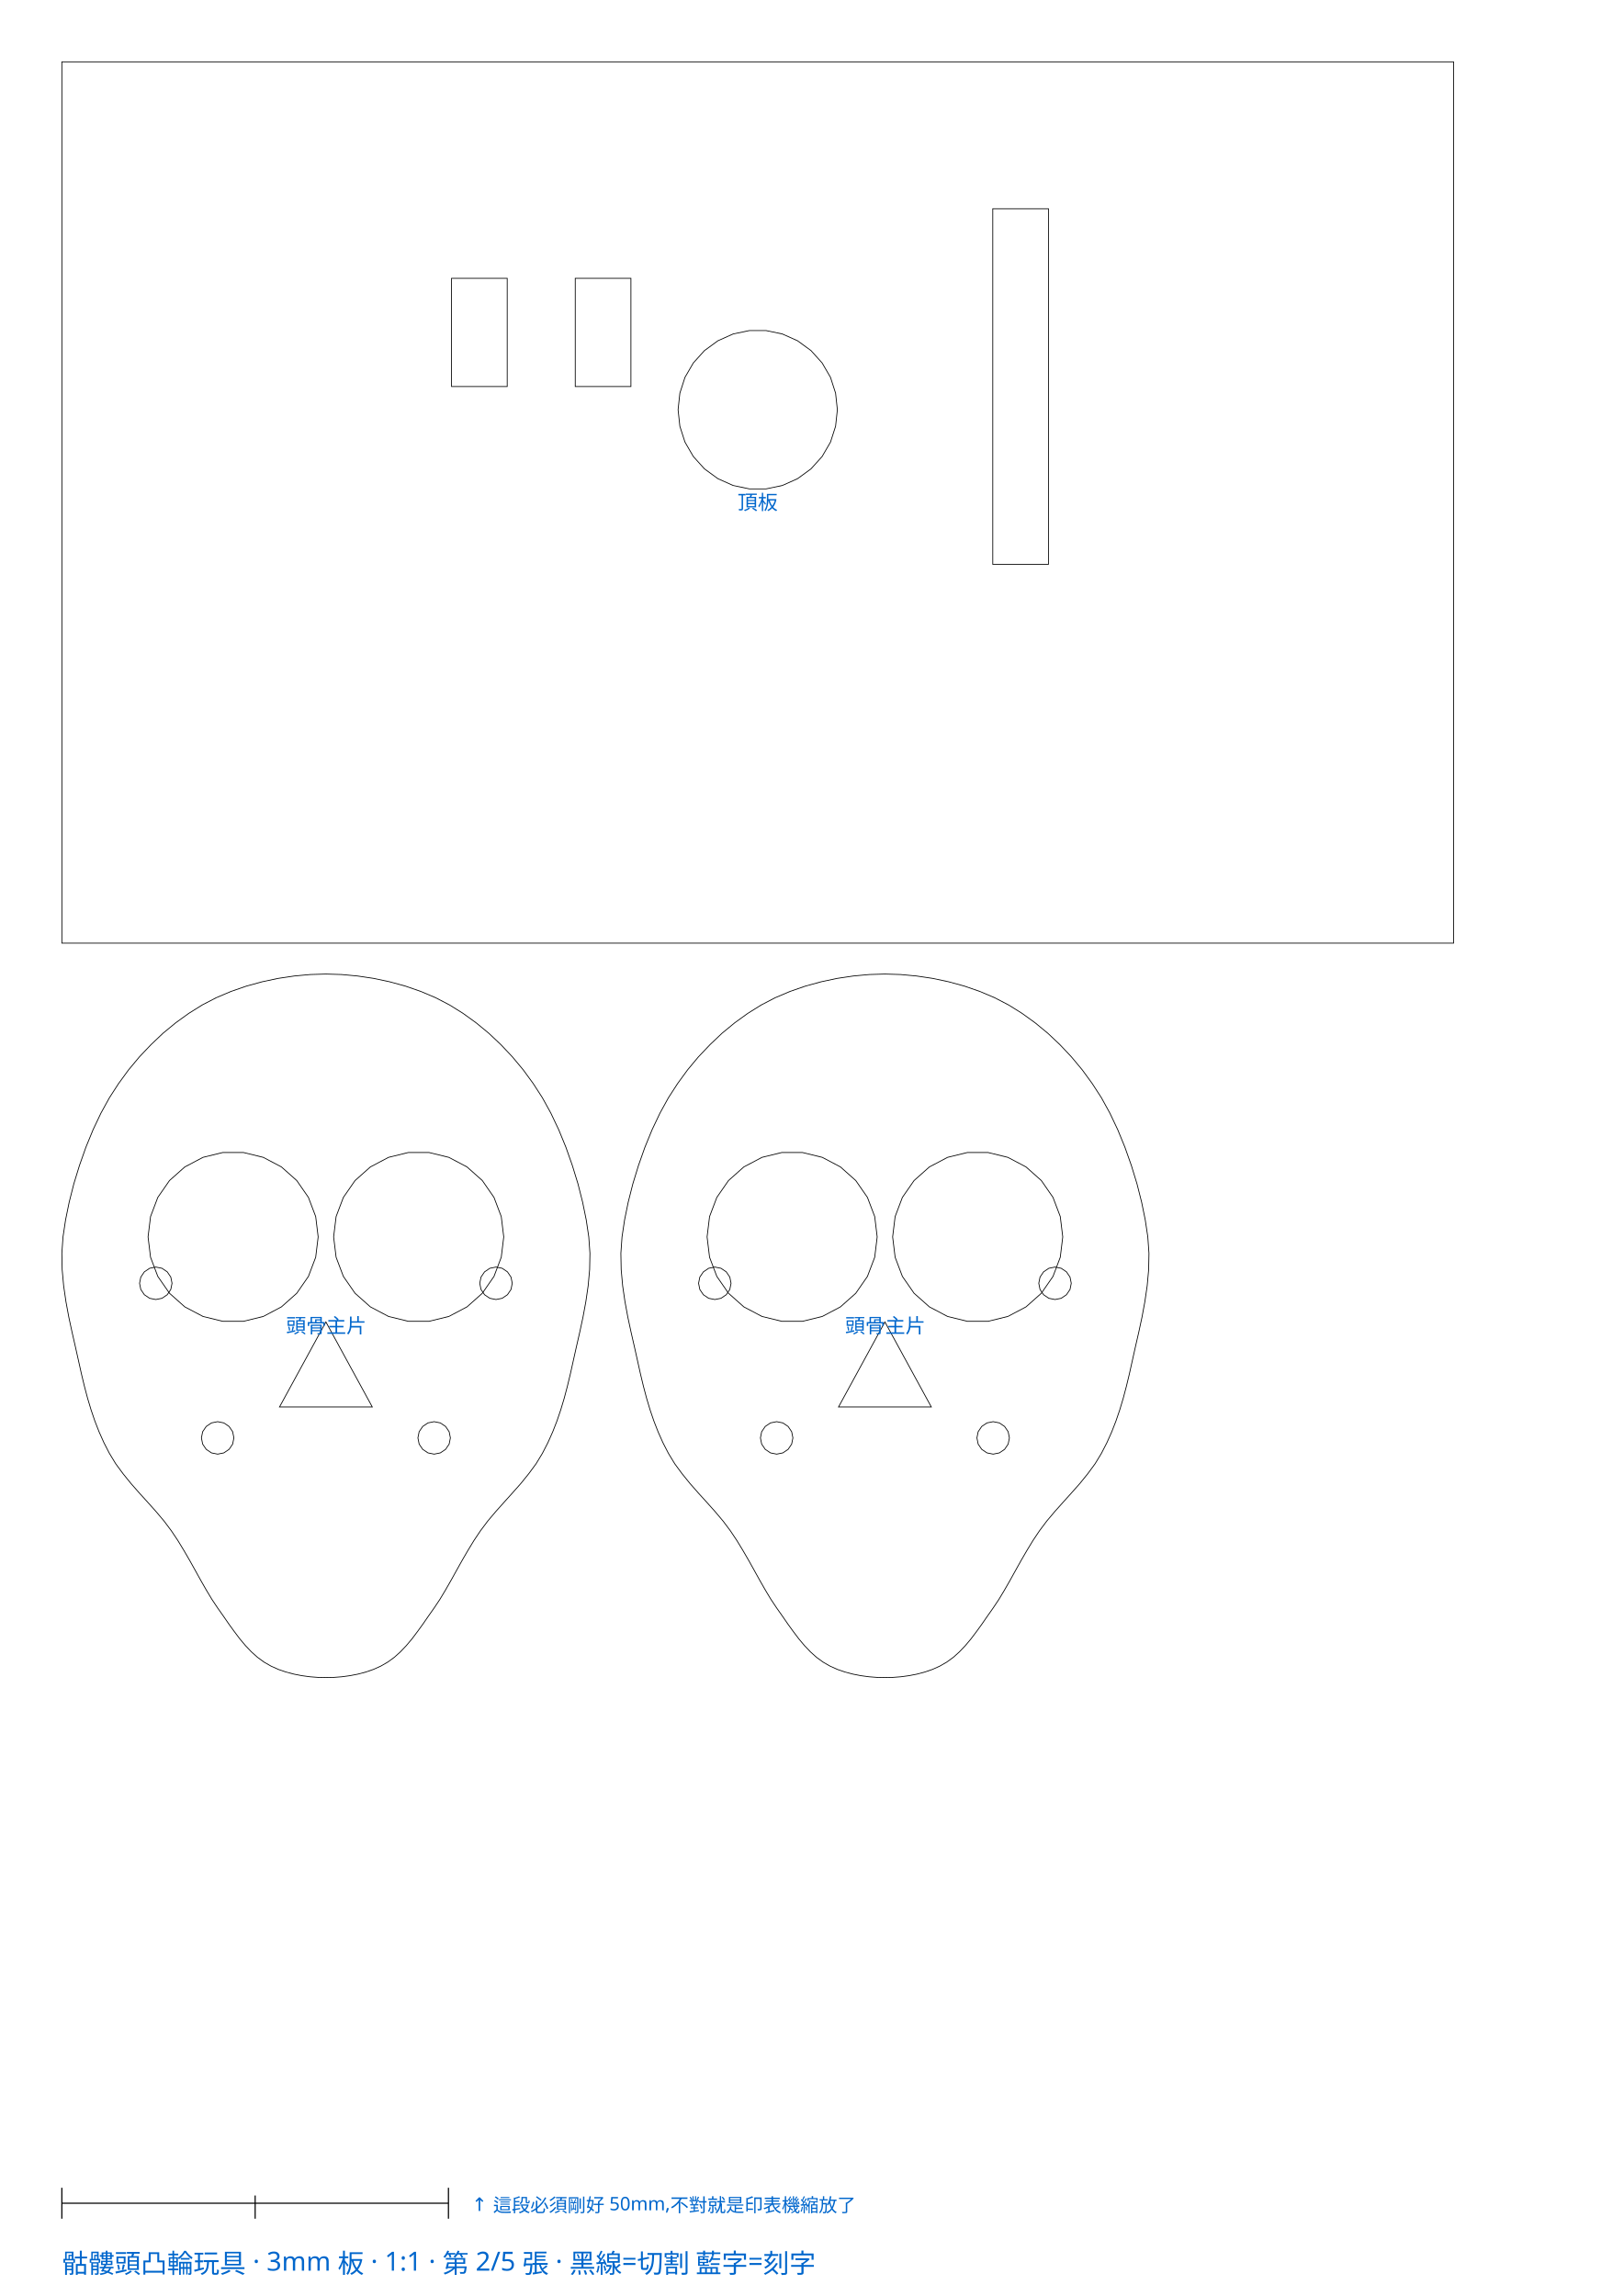
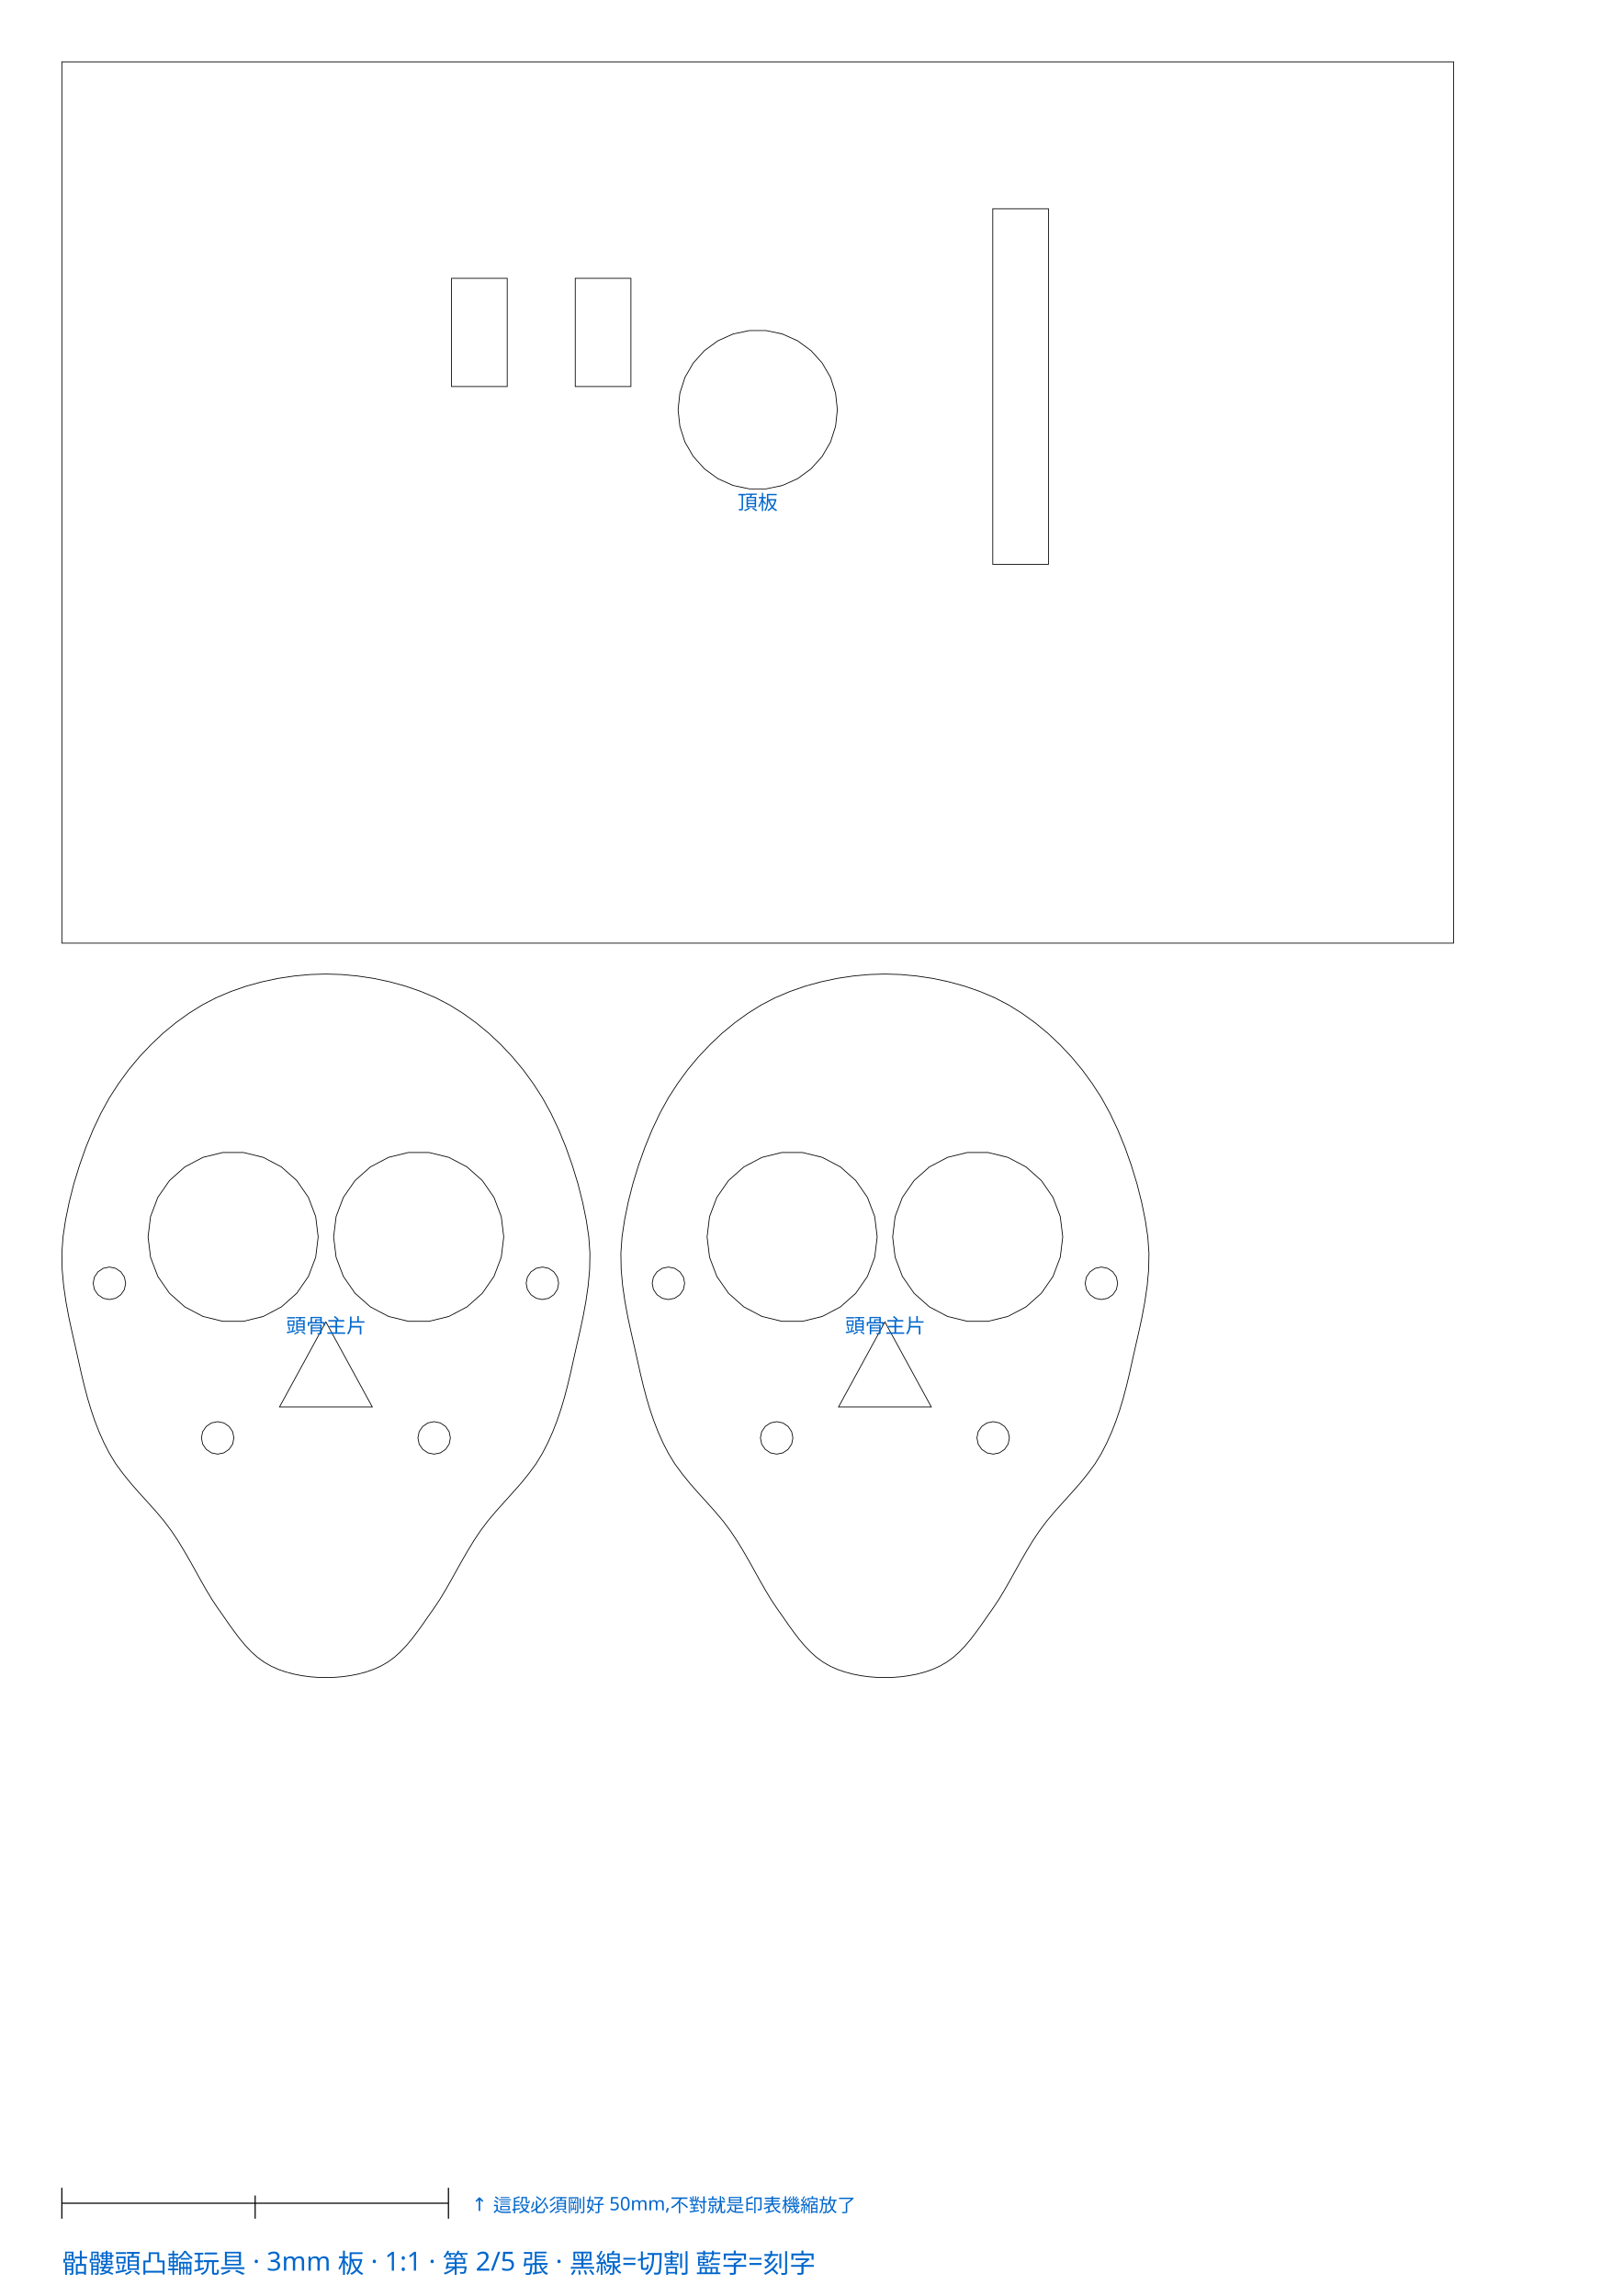
<svg xmlns="http://www.w3.org/2000/svg" width="210mm" height="297mm" viewBox="0 0 210 297">
  <style>
    polygon{fill:none;stroke:#000;stroke-width:.1}
    .lb{fill:#06c;font:2.6px "Noto Sans TC",sans-serif;text-anchor:middle;dominant-baseline:middle}
    .hd{fill:#06c;font:3.4px sans-serif}
  </style>
  <g stroke="#000" stroke-width=".15" fill="none">
    <path d="M8,285 h50 M8,283 v4 M33,284 v3 M58,283 v4" />
  </g>
  <text class="hd" style="font-size:2.4px" x="61" y="286">↑ 這段必須剛好 50mm,不對就是印表機縮放了</text>
  <text class="hd" x="8" y="294">骷髏頭凸輪玩具 · 3mm 板 · 1:1 · 第 2/5 張 · 黑線=切割 藍字=刻字</text>
  <g>
    <polygon points="8.00,122.00 188.00,122.00 188.00,8.00 8.00,8.00" />
    <polygon points="58.40,36.00 65.60,36.00 65.60,50.00 58.40,50.00" />
    <polygon points="74.40,36.00 81.60,36.00 81.60,50.00 74.40,50.00" />
    <polygon points="128.40,27.00 135.60,27.00 135.60,73.00 128.40,73.00" />
    <polygon points="108.07,55.14 107.41,57.19 106.33,59.05 104.89,60.65 103.15,61.92 101.18,62.80 99.08,63.24 96.92,63.24 94.82,62.80 92.85,61.92 91.11,60.65 89.67,59.05 88.59,57.19 87.93,55.14 87.70,53.00 87.93,50.86 88.59,48.81 89.67,46.95 91.11,45.35 92.85,44.08 94.82,43.20 96.92,42.76 99.08,42.76 101.18,43.20 103.15,44.08 104.89,45.35 106.33,46.95 107.41,48.81 108.07,50.86 108.30,53.00" />
    <text class="lb" style="font-size:2.6px" x="98.0" y="65.0">頂板</text>
  </g>
  <g>
    <polygon points="42.15,126.00 44.18,126.06 46.24,126.25 48.33,126.56 50.40,127.00 52.44,127.56 54.43,128.25 56.34,129.06 58.15,130.00 59.88,131.08 61.57,132.30 63.21,133.65 64.78,135.13 66.27,136.71 67.67,138.39 68.96,140.16 70.15,142.00 71.24,143.98 72.26,146.13 73.19,148.40 74.02,150.75 74.75,153.13 75.35,155.50 75.82,157.80 76.15,160.00 76.30,162.12 76.26,164.23 76.07,166.32 75.77,168.38 75.40,170.38 74.98,172.33 74.55,174.21 74.15,176.00 73.77,177.71 73.38,179.33 72.97,180.88 72.52,182.38 72.03,183.82 71.48,185.23 70.86,186.62 70.15,188.00 69.33,189.35 68.38,190.64 67.36,191.90 66.27,193.13 65.18,194.34 64.10,195.55 63.08,196.76 62.15,198.00 61.30,199.27 60.51,200.57 59.75,201.88 59.02,203.19 58.31,204.47 57.60,205.71 56.89,206.89 56.15,208.00 55.41,209.05 54.70,210.08 53.99,211.06 53.28,212.00 52.55,212.87 51.79,213.67 51.00,214.38 50.15,215.00 49.25,215.52 48.29,215.95 47.30,216.29 46.28,216.56 45.24,216.76 44.20,216.90 43.16,216.98 42.15,217.00 41.14,216.98 40.10,216.90 39.06,216.76 38.03,216.56 37.00,216.29 36.01,215.95 35.05,215.52 34.15,215.00 33.30,214.38 32.51,213.67 31.75,212.87 31.02,212.00 30.31,211.06 29.60,210.08 28.89,209.05 28.15,208.00 27.41,206.89 26.70,205.71 25.99,204.47 25.28,203.19 24.55,201.88 23.79,200.57 23.00,199.27 22.15,198.00 21.22,196.76 20.20,195.55 19.12,194.34 18.02,193.13 16.94,191.90 15.92,190.64 14.97,189.35 14.15,188.00 13.44,186.62 12.82,185.23 12.27,183.82 11.78,182.38 11.33,180.88 10.92,179.33 10.53,177.71 10.15,176.00 9.75,174.21 9.32,172.33 8.90,170.38 8.53,168.38 8.23,166.32 8.04,164.23 8.00,162.12 8.15,160.00 8.48,157.80 8.95,155.50 9.55,153.13 10.28,150.75 11.11,148.40 12.04,146.13 13.06,143.98 14.15,142.00 15.34,140.16 16.63,138.39 18.03,136.71 19.53,135.13 21.09,133.65 22.73,132.30 24.42,131.08 26.15,130.00 27.96,129.06 29.87,128.25 31.86,127.56 33.90,127.00 35.97,126.56 38.06,126.25 40.12,126.06 42.15,126.00" />
    <polygon points="40.83,162.63 39.89,165.11 38.38,167.29 36.40,169.05 34.05,170.29 31.48,170.92 28.82,170.92 26.25,170.29 23.90,169.05 21.92,167.29 20.41,165.11 19.47,162.63 19.15,160.00 19.47,157.37 20.41,154.89 21.92,152.71 23.90,150.95 26.25,149.71 28.82,149.08 31.48,149.08 34.05,149.71 36.40,150.95 38.38,152.71 39.89,154.89 40.83,157.37 41.15,160.00" />
    <polygon points="64.83,162.63 63.89,165.11 62.38,167.29 60.40,169.05 58.05,170.29 55.48,170.92 52.82,170.92 50.25,170.29 47.90,169.05 45.92,167.29 44.41,165.11 43.47,162.63 43.15,160.00 43.47,157.37 44.41,154.89 45.92,152.71 47.90,150.95 50.25,149.71 52.82,149.08 55.48,149.08 58.05,149.71 60.40,150.95 62.38,152.71 63.89,154.89 64.83,157.37 65.15,160.00" />
    <polygon points="42.15,171.00 48.15,182.00 36.15,182.00" />
    <polygon points="30.09,186.80 29.63,187.48 28.95,187.94 28.15,188.10 27.35,187.94 26.67,187.48 26.21,186.80 26.05,186.00 26.21,185.20 26.67,184.52 27.35,184.06 28.15,183.90 28.95,184.06 29.63,184.52 30.09,185.20 30.25,186.00" />
    <polygon points="58.09,186.80 57.63,187.48 56.95,187.94 56.15,188.10 55.35,187.94 54.67,187.48 54.21,186.80 54.05,186.00 54.21,185.20 54.67,184.52 55.35,184.06 56.15,183.90 56.95,184.06 57.63,184.52 58.09,185.20 58.25,186.00" />
-     <polygon points="22.09,166.80 21.63,167.48 20.95,167.94 20.15,168.10 19.35,167.94 18.67,167.48 18.21,166.80 18.05,166.00 18.21,165.20 18.67,164.52 19.35,164.06 20.15,163.90 20.95,164.06 21.63,164.52 22.09,165.20 22.25,166.00" />
-     <polygon points="66.09,166.80 65.63,167.48 64.95,167.94 64.15,168.10 63.35,167.94 62.67,167.48 62.21,166.80 62.05,166.00 62.21,165.20 62.67,164.52 63.35,164.06 64.15,163.90 64.95,164.06 65.63,164.52 66.09,165.20 66.25,166.00" />
+     <polygon points="16.09,166.80 15.63,167.48 14.95,167.94 14.15,168.10 13.35,167.94 12.67,167.48 12.21,166.80 12.05,166.00 12.21,165.20 12.67,164.52 13.35,164.06 14.15,163.90 14.95,164.06 15.63,164.52 16.09,165.20 16.25,166.00" />
+     <polygon points="72.09,166.80 71.63,167.48 70.95,167.94 70.15,168.10 69.35,167.94 68.67,167.48 68.21,166.80 68.05,166.00 68.21,165.20 68.67,164.52 69.35,164.06 70.15,163.90 70.95,164.06 71.63,164.52 72.09,165.20 72.25,166.00" />
    <text class="lb" style="font-size:2.6px" x="42.2" y="171.5">頭骨主片</text>
  </g>
  <g>
    <polygon points="114.45,126.00 116.48,126.06 118.54,126.25 120.63,126.56 122.70,127.00 124.74,127.56 126.73,128.25 128.64,129.06 130.45,130.00 132.18,131.08 133.87,132.30 135.51,133.65 137.08,135.13 138.57,136.71 139.97,138.39 141.26,140.16 142.45,142.00 143.54,143.98 144.56,146.13 145.49,148.40 146.32,150.75 147.05,153.13 147.65,155.50 148.12,157.80 148.45,160.00 148.60,162.12 148.56,164.23 148.37,166.32 148.07,168.38 147.70,170.38 147.28,172.33 146.85,174.21 146.45,176.00 146.07,177.71 145.68,179.33 145.27,180.88 144.82,182.38 144.33,183.82 143.78,185.23 143.16,186.62 142.45,188.00 141.63,189.35 140.68,190.64 139.66,191.90 138.57,193.13 137.48,194.34 136.40,195.55 135.38,196.76 134.45,198.00 133.60,199.27 132.81,200.57 132.05,201.88 131.32,203.19 130.61,204.47 129.90,205.71 129.19,206.89 128.45,208.00 127.71,209.05 127.00,210.08 126.29,211.06 125.58,212.00 124.85,212.87 124.09,213.67 123.30,214.38 122.45,215.00 121.55,215.52 120.59,215.95 119.60,216.29 118.58,216.56 117.54,216.76 116.50,216.90 115.46,216.98 114.45,217.00 113.44,216.98 112.40,216.90 111.36,216.76 110.33,216.56 109.30,216.29 108.31,215.95 107.35,215.52 106.45,215.00 105.60,214.38 104.81,213.67 104.05,212.87 103.32,212.00 102.61,211.06 101.90,210.08 101.19,209.05 100.45,208.00 99.71,206.89 99.00,205.71 98.29,204.47 97.58,203.19 96.85,201.88 96.09,200.57 95.30,199.27 94.45,198.00 93.52,196.76 92.50,195.55 91.42,194.34 90.32,193.13 89.24,191.90 88.22,190.64 87.27,189.35 86.45,188.00 85.74,186.62 85.12,185.23 84.57,183.82 84.08,182.38 83.63,180.88 83.22,179.33 82.83,177.71 82.45,176.00 82.05,174.21 81.62,172.33 81.20,170.38 80.83,168.38 80.53,166.32 80.34,164.23 80.30,162.12 80.45,160.00 80.78,157.80 81.25,155.50 81.85,153.13 82.58,150.75 83.41,148.40 84.34,146.13 85.36,143.98 86.45,142.00 87.64,140.16 88.93,138.39 90.33,136.71 91.83,135.13 93.39,133.65 95.03,132.30 96.72,131.08 98.45,130.00 100.26,129.06 102.17,128.25 104.16,127.56 106.20,127.00 108.27,126.56 110.36,126.25 112.42,126.06 114.45,126.00" />
    <polygon points="113.13,162.63 112.19,165.11 110.68,167.29 108.70,169.05 106.35,170.29 103.78,170.92 101.12,170.92 98.55,170.29 96.20,169.05 94.22,167.29 92.71,165.11 91.77,162.63 91.45,160.00 91.77,157.37 92.71,154.89 94.22,152.71 96.20,150.95 98.55,149.71 101.12,149.08 103.78,149.08 106.35,149.71 108.70,150.95 110.68,152.71 112.19,154.89 113.13,157.37 113.45,160.00" />
    <polygon points="137.13,162.63 136.19,165.11 134.68,167.29 132.70,169.05 130.35,170.29 127.78,170.92 125.12,170.92 122.55,170.29 120.20,169.05 118.22,167.29 116.71,165.11 115.77,162.63 115.45,160.00 115.77,157.37 116.71,154.89 118.22,152.71 120.20,150.95 122.55,149.71 125.12,149.08 127.78,149.08 130.35,149.71 132.70,150.95 134.68,152.71 136.19,154.89 137.13,157.37 137.45,160.00" />
    <polygon points="114.45,171.00 120.45,182.00 108.45,182.00" />
    <polygon points="102.39,186.80 101.93,187.48 101.25,187.94 100.45,188.10 99.65,187.94 98.97,187.48 98.51,186.80 98.35,186.00 98.51,185.20 98.97,184.52 99.65,184.06 100.45,183.90 101.25,184.06 101.93,184.52 102.39,185.20 102.55,186.00" />
    <polygon points="130.39,186.80 129.93,187.48 129.25,187.94 128.45,188.10 127.65,187.94 126.97,187.48 126.51,186.80 126.35,186.00 126.51,185.20 126.97,184.52 127.65,184.06 128.45,183.90 129.25,184.06 129.93,184.52 130.39,185.20 130.55,186.00" />
-     <polygon points="94.39,166.80 93.93,167.48 93.25,167.94 92.45,168.10 91.65,167.94 90.97,167.48 90.51,166.80 90.35,166.00 90.51,165.20 90.97,164.52 91.65,164.06 92.45,163.90 93.25,164.06 93.93,164.52 94.39,165.20 94.55,166.00" />
-     <polygon points="138.39,166.80 137.93,167.48 137.25,167.94 136.45,168.10 135.65,167.94 134.97,167.48 134.51,166.80 134.35,166.00 134.51,165.20 134.97,164.52 135.65,164.06 136.45,163.90 137.25,164.06 137.93,164.52 138.39,165.20 138.55,166.00" />
+     <polygon points="88.39,166.80 87.93,167.48 87.25,167.94 86.45,168.10 85.65,167.94 84.97,167.48 84.51,166.80 84.35,166.00 84.51,165.20 84.97,164.52 85.65,164.06 86.45,163.90 87.25,164.06 87.93,164.52 88.39,165.20 88.55,166.00" />
+     <polygon points="144.39,166.80 143.93,167.48 143.25,167.94 142.45,168.10 141.65,167.94 140.97,167.48 140.51,166.80 140.35,166.00 140.51,165.20 140.97,164.52 141.65,164.06 142.45,163.90 143.25,164.06 143.93,164.52 144.39,165.20 144.55,166.00" />
    <text class="lb" style="font-size:2.6px" x="114.5" y="171.5">頭骨主片</text>
  </g>
</svg>
